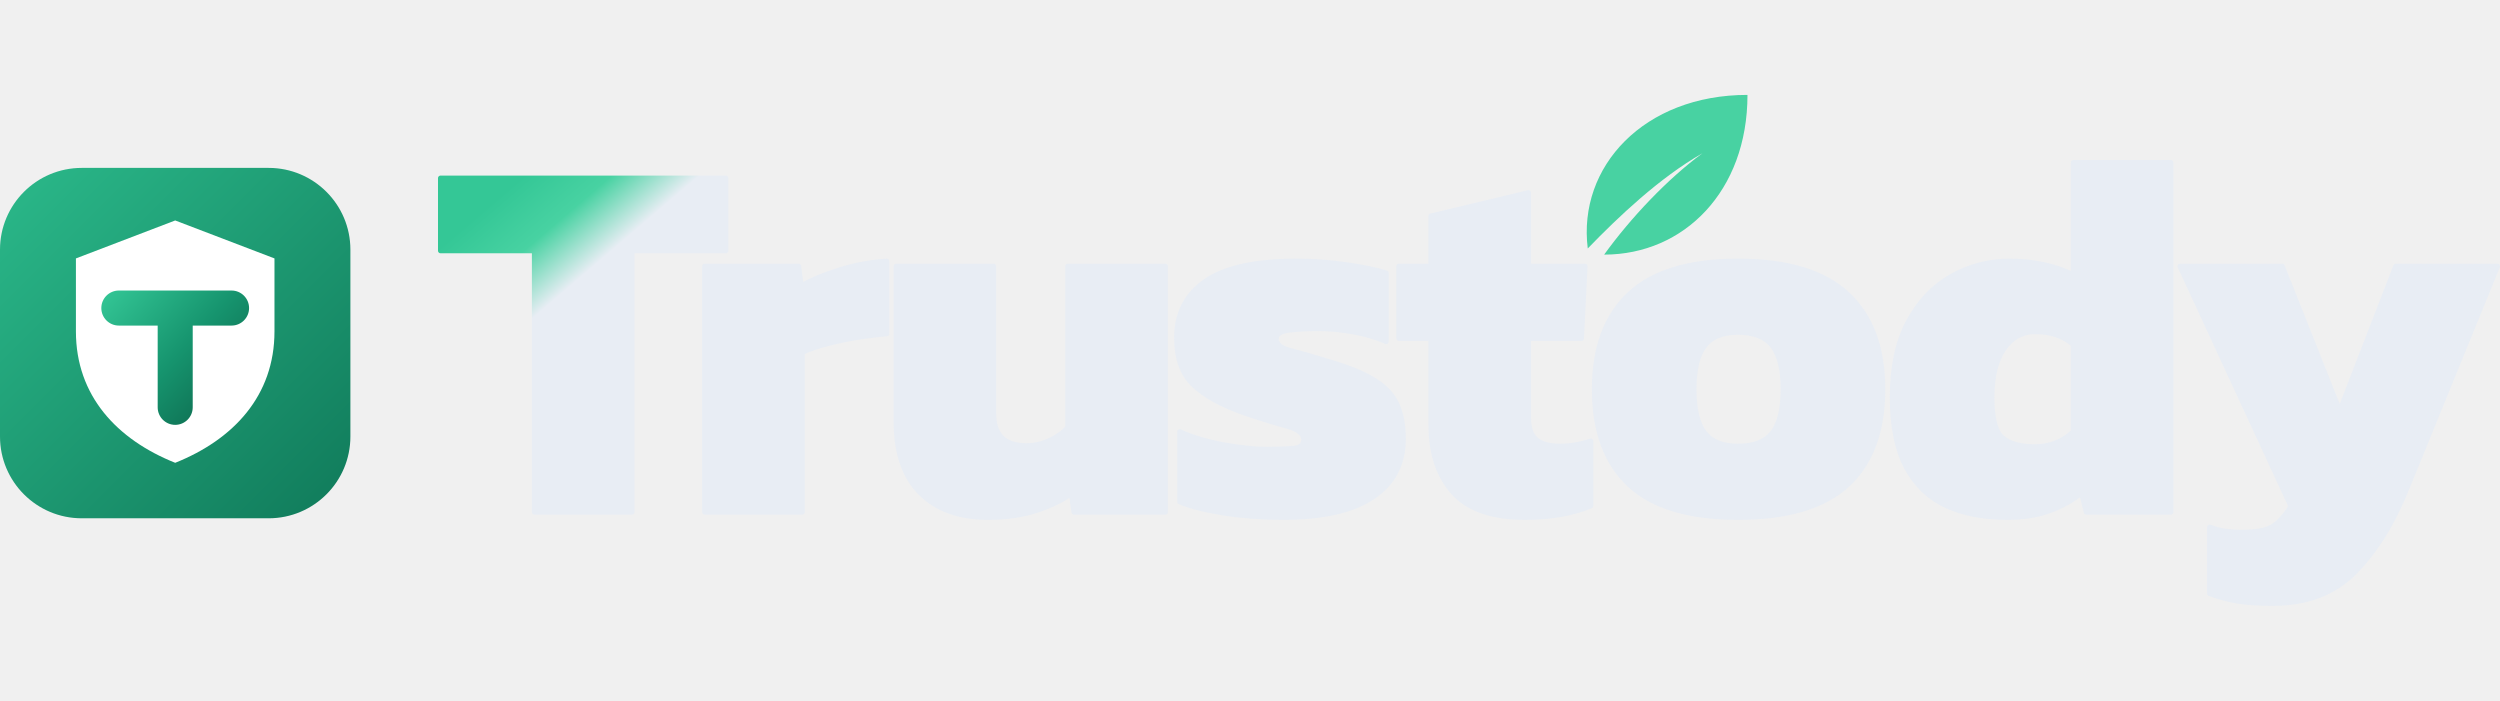
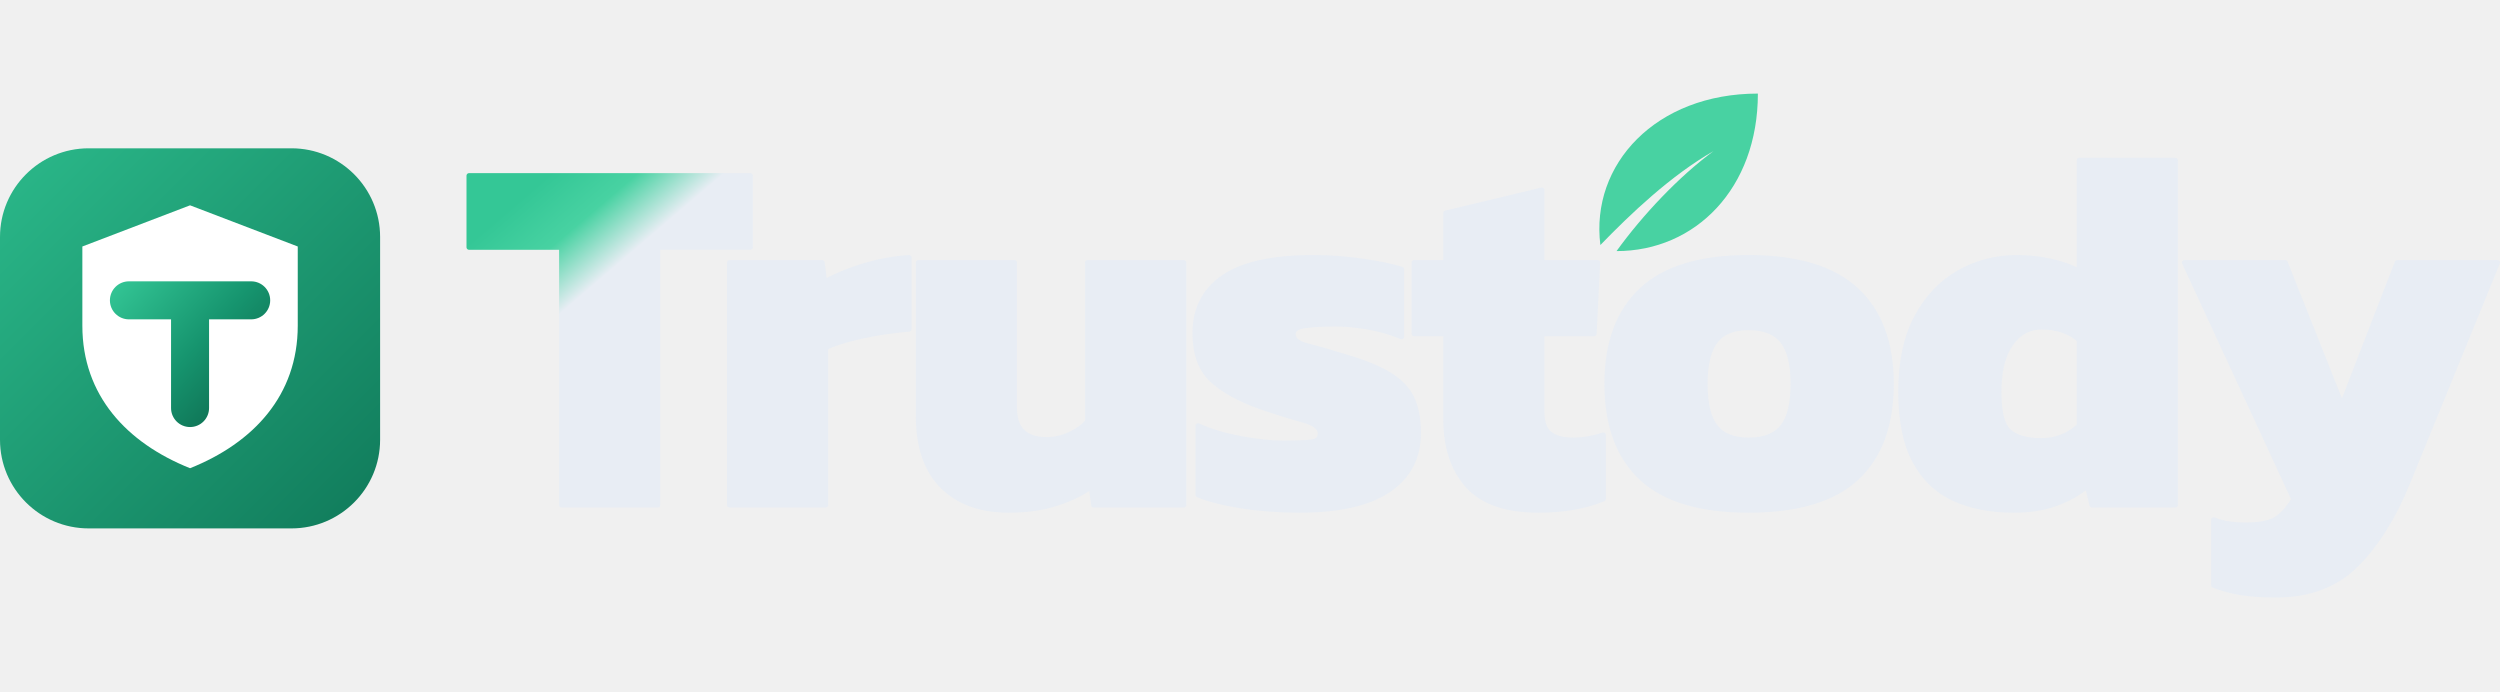
- <svg xmlns="http://www.w3.org/2000/svg" width="342.47" height="96" viewBox="0 0 342.47 96" role="img" aria-label="Trustody">
-   <svg x="0" y="23" width="48" height="48" viewBox="0 0 120 120">
+ <svg xmlns="http://www.w3.org/2000/svg" width="347.27" height="96" viewBox="0 0 347.27 96" role="img" aria-label="Trustody">
+   <svg x="0" y="20.6" width="52.8" height="52.8" viewBox="0 0 120 120">
    <defs>
      <linearGradient id="trustody-lockup-h-dark-icon-tile" x1="0" y1="0" x2="1" y2="1">
        <stop offset="0" stop-color="#2BB98A" />
        <stop offset="1" stop-color="#107A5A" />
      </linearGradient>
      <linearGradient id="trustody-lockup-h-dark-icon-t" gradientUnits="userSpaceOnUse" x1="35" y1="42" x2="85" y2="88">
        <stop offset="0" stop-color="#34C796" />
        <stop offset=".5" stop-color="#16946E" />
        <stop offset="1" stop-color="#0B5E45" />
      </linearGradient>
    </defs>
    <rect width="120" height="120" rx="28" fill="url(#trustody-lockup-h-dark-icon-tile)" />
    <path d="M60 18 94 31v25c0 22-14 37-34 45-20-8-34-23-34-45V31z" fill="#FFFFFF" />
    <path d="M40.7 42h38.6a6 6 0 0 1 0 12H66v28a6 6 0 0 1-12 0V54H40.7a6 6 0 0 1 0-12z" fill="url(#trustody-lockup-h-dark-icon-t)" />
  </svg>
-   <svg x="60" y="13" width="282.47" height="70" viewBox="79 105 2014 499.1">
+   <svg x="64.8" y="13" width="282.47" height="70" viewBox="79 105 2014 499.1">
    <defs>
      <linearGradient id="trustody-lockup-h-dark-wm-t" gradientUnits="userSpaceOnUse" x1="81" y1="186" x2="360" y2="512">
        <stop offset="0" stop-color="#34C796" />
        <stop offset=".12" stop-color="#34C796" />
        <stop offset=".25" stop-color="#48D2A2" />
        <stop offset=".38" stop-color="#E8EDF4" />
        <stop offset="1" stop-color="#E8EDF4" />
      </linearGradient>
    </defs>
    <path d="m173.2 512.5v-255.3h-91.7v-70.9h278.6v70.9h-91.7v255.3z" fill="url(#trustody-lockup-h-dark-wm-t)" stroke="url(#trustody-lockup-h-dark-wm-t)" stroke-width="5" stroke-linejoin="round" />
    <path d="M173.2 512.5m166.3 0v-240.1h91.7l2.5 19.3q14.7-8.6 37.5-15.7q22.8-7.1 46.1-8.6v70.9q-13.2 1-28.6 3.5q-15.5 2.5-29.9 6.3q-14.5 3.8-24.1 8.4v156zm276.6 5.1q-42 0-65.8-23.8q-23.8-23.8-23.8-69.9v-151.5h95.2v143.9q0 31.4 31.9 31.4q11.7 0 22.8-5.1q11.2-5.1 17.7-12.7v-157.5h95.3v240.1h-89.2l-2.5-18.2q-14.2 10.1-34.7 16.7q-20.5 6.6-46.9 6.6zm288.2 0q-30.9 0-58-4.3q-27.1-4.3-42.8-10.9v-68.4q17.8 8.1 42.3 12.7q24.6 4.5 41.8 4.5q18.2 0 27.6-1q9.4-1 9.4-8.6q0-8.6-16.7-13.2q-16.7-4.5-42.1-13.1q-32.9-11.7-49.1-27.4q-16.2-15.7-16.2-45.6q0-35.9 28.4-55.4q28.3-19.5 89.1-19.5q23.3 0 48.1 3.5q24.8 3.6 39 8.1v66.9q-15.2-6.6-33.2-9.7q-17.9-3-32.6-3q-16.2 0-28.9 1.5q-12.7 1.5-12.7 8.6q0 8.1 14.5 11.7q14.4 3.5 38.7 11.1q27.4 8.1 42.8 17.8q15.5 9.6 21.8 23.3q6.3 13.6 6.3 33.9q0 36.5-29.6 56.5q-29.6 20-87.9 20zm236.3 0q-48.1 0-69.9-24.3q-21.8-24.4-21.8-65.9v-84.6h-31.4v-70.4h31.4v-49.1l95.2-22.8v71.9h55.2l-3.5 70.4h-51.7v77.5q0 15.2 7.6 21.5q7.6 6.4 23.3 6.4q14.7 0 29.9-5.1v63.3q-26.8 11.2-64.3 11.2zm208.2 0q-71.9 0-106.1-31.9q-34.2-32-34.2-93.2q0-60.8 34.4-93q34.5-32.1 105.9-32.1q71.9 0 106.6 32.1q34.7 32.2 34.7 93q0 61.2-34.4 93.2q-34.5 31.9-106.9 31.9zm0-69.4q23.3 0 33.7-13.2q10.4-13.2 10.4-42.5q0-28.9-10.4-42.3q-10.4-13.4-33.7-13.4q-22.8 0-32.9 13.4q-10.2 13.4-10.2 42.3q0 29.3 10.2 42.5q10.1 13.2 32.9 13.2zm262.6 69.4q-33.9 0-59-11.4q-25-11.4-39-37.3q-13.9-25.8-13.9-68.8q0-44.1 15.7-73.5q15.7-29.4 42-44.3q26.4-14.9 57.3-14.9q16.7 0 33.1 3.5q16.5 3.6 28.7 10.1v-109.9h95.2v341.4h-82.6l-4.5-18.7q-14.2 11.1-31.7 17.4q-17.5 6.4-41.3 6.4zm27.4-68.9q21.8 0 37.5-14.7v-85.1q-14.2-12.7-37.5-12.7q-18.8 0-30.4 16.8q-11.7 16.7-11.7 47.6q0 30.4 10.2 39.2q10.1 8.9 31.9 8.9zm232.4 152.9q-20.3 0-34.2-2.2q-14-2.3-27.6-7.4v-64.8q8.1 3 15.4 4q7.4 1.1 15.5 1.1q20.2 0 29.6-5.1q9.4-5.1 19-20.3l-108.4-234.5h99.8l56.2 141.3l54.7-141.3h99.3l-88.7 217.3q-20.7 51.2-50.9 81.6q-30.1 30.3-79.7 30.3z" fill="#E8EDF4" stroke="#E8EDF4" stroke-width="5" stroke-linejoin="round" />
    <g transform="translate(1202 105)">
      <path d="M0 150C-10 70 55 0 156 0C156 94 94 156 16 156C42 120 78 82 112 57C70 81 30 119 0 150Z" fill="#48D2A2" />
    </g>
  </svg>
</svg>
